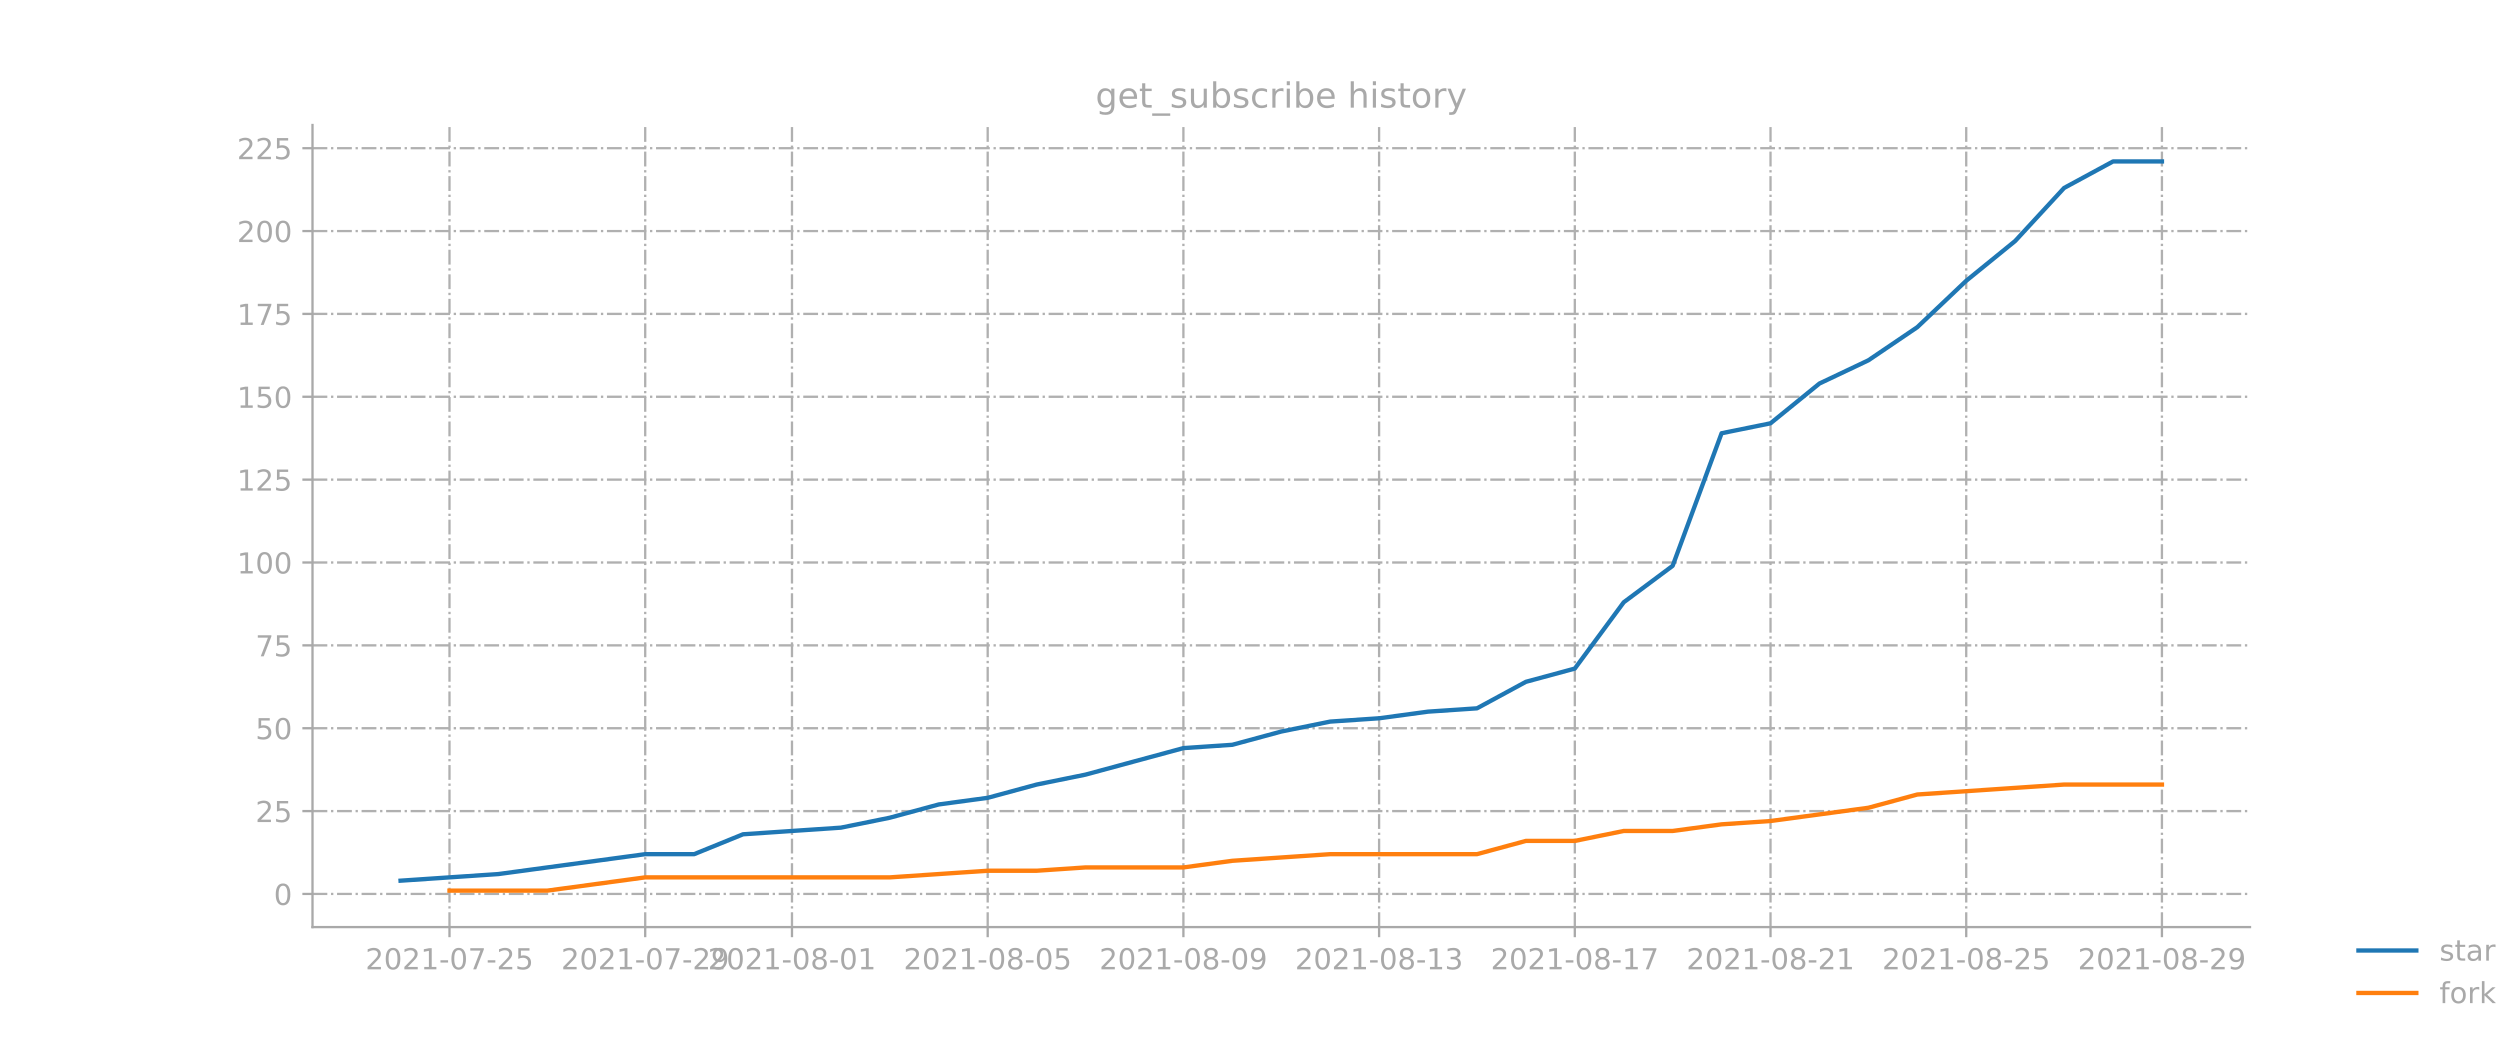
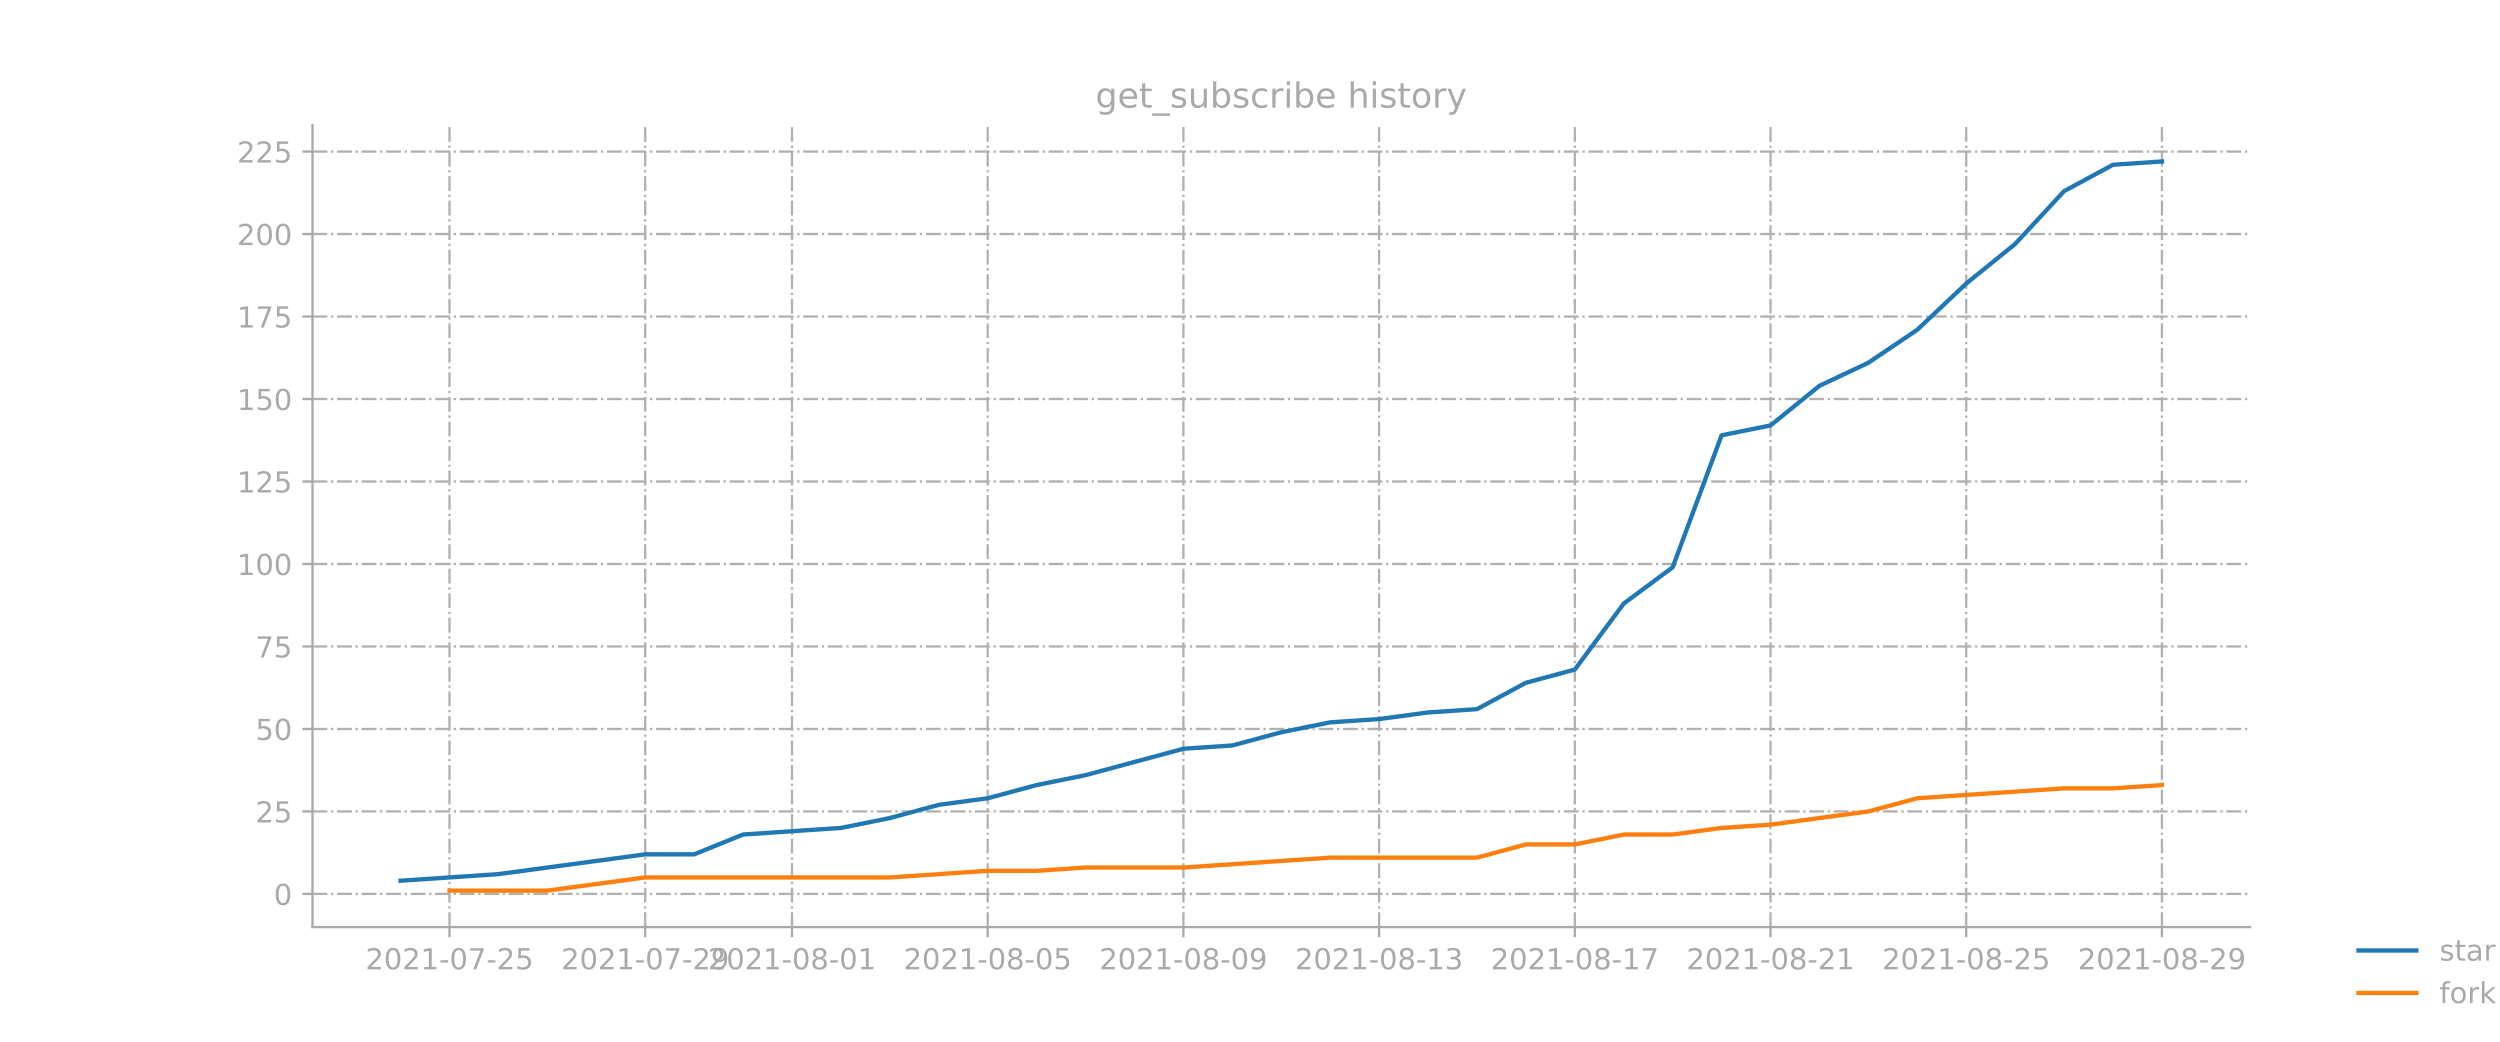
<svg xmlns="http://www.w3.org/2000/svg" xmlns:xlink="http://www.w3.org/1999/xlink" height="360pt" version="1.1" viewBox="0 0 864 360" width="864pt">
  <defs>
    <style type="text/css">*{stroke-linecap:butt;stroke-linejoin:round;}</style>
  </defs>
  <g id="figure_1">
    <g id="patch_1">
      <path d="M 0 360  L 864 360  L 864 0  L 0 0  z " style="fill:none;opacity:0;" />
    </g>
    <g id="axes_1">
      <g id="patch_2">
        <path d="M 108 320.4  L 777.6 320.4  L 777.6 43.2  L 108 43.2  z " style="fill:none;opacity:0;" />
      </g>
      <g id="matplotlib.axis_1">
        <g id="xtick_1">
          <g id="line2d_1">
-             <path clip-path="url(#p0a47646ea8)" d="M 155.345 320.4  L 155.345 43.2  " style="fill:none;stroke:#b0b0b0;stroke-dasharray:5.12,1.28,0.8,1.28;stroke-dashoffset:0;stroke-width:0.8;" />
+             <path clip-path="url(#p66a022f191)" d="M 155.345 320.4  L 155.345 43.2  " style="fill:none;stroke:#b0b0b0;stroke-dasharray:5.12,1.28,0.8,1.28;stroke-dashoffset:0;stroke-width:0.8;" />
          </g>
          <g id="line2d_2">
            <defs>
-               <path d="M 0 0  L 0 3.5  " id="m055069d2bf" style="stroke:#a9a9a9;stroke-width:0.8;" />
+               <path d="M 0 0  L 0 3.5  " id="mc639efd0e7" style="stroke:#a9a9a9;stroke-width:0.8;" />
            </defs>
            <g>
-               <use style="fill:#a9a9a9;stroke:#a9a9a9;stroke-width:0.8;" x="155.345" xlink:href="#m055069d2bf" y="320.4" />
+               <use style="fill:#a9a9a9;stroke:#a9a9a9;stroke-width:0.8;" x="155.345" xlink:href="#mc639efd0e7" y="320.4" />
            </g>
          </g>
          <g id="text_1">
            <g style="fill:#a9a9a9;" transform="translate(126.2876 334.9984)scale(0.1 -0.1)">
              <defs>
                <path d="M 1228 531  L 3431 531  L 3431 0  L 469 0  L 469 531  Q 828 903 1448 1529  Q 2069 2156 2228 2338  Q 2531 2678 2651 2914  Q 2772 3150 2772 3378  Q 2772 3750 2511 3984  Q 2250 4219 1831 4219  Q 1534 4219 1204 4116  Q 875 4013 500 3803  L 500 4441  Q 881 4594 1212 4672  Q 1544 4750 1819 4750  Q 2544 4750 2975 4387  Q 3406 4025 3406 3419  Q 3406 3131 3298 2873  Q 3191 2616 2906 2266  Q 2828 2175 2409 1742  Q 1991 1309 1228 531  z " id="DejaVuSans-32" transform="scale(0.015625)" />
                <path d="M 2034 4250  Q 1547 4250 1301 3770  Q 1056 3291 1056 2328  Q 1056 1369 1301 889  Q 1547 409 2034 409  Q 2525 409 2770 889  Q 3016 1369 3016 2328  Q 3016 3291 2770 3770  Q 2525 4250 2034 4250  z M 2034 4750  Q 2819 4750 3233 4129  Q 3647 3509 3647 2328  Q 3647 1150 3233 529  Q 2819 -91 2034 -91  Q 1250 -91 836 529  Q 422 1150 422 2328  Q 422 3509 836 4129  Q 1250 4750 2034 4750  z " id="DejaVuSans-30" transform="scale(0.015625)" />
                <path d="M 794 531  L 1825 531  L 1825 4091  L 703 3866  L 703 4441  L 1819 4666  L 2450 4666  L 2450 531  L 3481 531  L 3481 0  L 794 0  L 794 531  z " id="DejaVuSans-31" transform="scale(0.015625)" />
                <path d="M 313 2009  L 1997 2009  L 1997 1497  L 313 1497  L 313 2009  z " id="DejaVuSans-2d" transform="scale(0.015625)" />
                <path d="M 525 4666  L 3525 4666  L 3525 4397  L 1831 0  L 1172 0  L 2766 4134  L 525 4134  L 525 4666  z " id="DejaVuSans-37" transform="scale(0.015625)" />
                <path d="M 691 4666  L 3169 4666  L 3169 4134  L 1269 4134  L 1269 2991  Q 1406 3038 1543 3061  Q 1681 3084 1819 3084  Q 2600 3084 3056 2656  Q 3513 2228 3513 1497  Q 3513 744 3044 326  Q 2575 -91 1722 -91  Q 1428 -91 1123 -41  Q 819 9 494 109  L 494 744  Q 775 591 1075 516  Q 1375 441 1709 441  Q 2250 441 2565 725  Q 2881 1009 2881 1497  Q 2881 1984 2565 2268  Q 2250 2553 1709 2553  Q 1456 2553 1204 2497  Q 953 2441 691 2322  L 691 4666  z " id="DejaVuSans-35" transform="scale(0.015625)" />
              </defs>
              <use xlink:href="#DejaVuSans-32" />
              <use x="63.623" xlink:href="#DejaVuSans-30" />
              <use x="127.246" xlink:href="#DejaVuSans-32" />
              <use x="190.869" xlink:href="#DejaVuSans-31" />
              <use x="254.492" xlink:href="#DejaVuSans-2d" />
              <use x="290.576" xlink:href="#DejaVuSans-30" />
              <use x="354.199" xlink:href="#DejaVuSans-37" />
              <use x="417.822" xlink:href="#DejaVuSans-2d" />
              <use x="453.906" xlink:href="#DejaVuSans-32" />
              <use x="517.529" xlink:href="#DejaVuSans-35" />
            </g>
          </g>
        </g>
        <g id="xtick_2">
          <g id="line2d_3">
-             <path clip-path="url(#p0a47646ea8)" d="M 222.982 320.4  L 222.982 43.2  " style="fill:none;stroke:#b0b0b0;stroke-dasharray:5.12,1.28,0.8,1.28;stroke-dashoffset:0;stroke-width:0.8;" />
+             <path clip-path="url(#p66a022f191)" d="M 222.982 320.4  L 222.982 43.2  " style="fill:none;stroke:#b0b0b0;stroke-dasharray:5.12,1.28,0.8,1.28;stroke-dashoffset:0;stroke-width:0.8;" />
          </g>
          <g id="line2d_4">
            <g>
-               <use style="fill:#a9a9a9;stroke:#a9a9a9;stroke-width:0.8;" x="222.982" xlink:href="#m055069d2bf" y="320.4" />
+               <use style="fill:#a9a9a9;stroke:#a9a9a9;stroke-width:0.8;" x="222.982" xlink:href="#mc639efd0e7" y="320.4" />
            </g>
          </g>
          <g id="text_2">
            <g style="fill:#a9a9a9;" transform="translate(193.924 334.9984)scale(0.1 -0.1)">
              <defs>
                <path d="M 703 97  L 703 672  Q 941 559 1184 500  Q 1428 441 1663 441  Q 2288 441 2617 861  Q 2947 1281 2994 2138  Q 2813 1869 2534 1725  Q 2256 1581 1919 1581  Q 1219 1581 811 2004  Q 403 2428 403 3163  Q 403 3881 828 4315  Q 1253 4750 1959 4750  Q 2769 4750 3195 4129  Q 3622 3509 3622 2328  Q 3622 1225 3098 567  Q 2575 -91 1691 -91  Q 1453 -91 1209 -44  Q 966 3 703 97  z M 1959 2075  Q 2384 2075 2632 2365  Q 2881 2656 2881 3163  Q 2881 3666 2632 3958  Q 2384 4250 1959 4250  Q 1534 4250 1286 3958  Q 1038 3666 1038 3163  Q 1038 2656 1286 2365  Q 1534 2075 1959 2075  z " id="DejaVuSans-39" transform="scale(0.015625)" />
              </defs>
              <use xlink:href="#DejaVuSans-32" />
              <use x="63.623" xlink:href="#DejaVuSans-30" />
              <use x="127.246" xlink:href="#DejaVuSans-32" />
              <use x="190.869" xlink:href="#DejaVuSans-31" />
              <use x="254.492" xlink:href="#DejaVuSans-2d" />
              <use x="290.576" xlink:href="#DejaVuSans-30" />
              <use x="354.199" xlink:href="#DejaVuSans-37" />
              <use x="417.822" xlink:href="#DejaVuSans-2d" />
              <use x="453.906" xlink:href="#DejaVuSans-32" />
              <use x="517.529" xlink:href="#DejaVuSans-39" />
            </g>
          </g>
        </g>
        <g id="xtick_3">
          <g id="line2d_5">
-             <path clip-path="url(#p0a47646ea8)" d="M 273.709 320.4  L 273.709 43.2  " style="fill:none;stroke:#b0b0b0;stroke-dasharray:5.12,1.28,0.8,1.28;stroke-dashoffset:0;stroke-width:0.8;" />
+             <path clip-path="url(#p66a022f191)" d="M 273.709 320.4  L 273.709 43.2  " style="fill:none;stroke:#b0b0b0;stroke-dasharray:5.12,1.28,0.8,1.28;stroke-dashoffset:0;stroke-width:0.8;" />
          </g>
          <g id="line2d_6">
            <g>
-               <use style="fill:#a9a9a9;stroke:#a9a9a9;stroke-width:0.8;" x="273.709" xlink:href="#m055069d2bf" y="320.4" />
+               <use style="fill:#a9a9a9;stroke:#a9a9a9;stroke-width:0.8;" x="273.709" xlink:href="#mc639efd0e7" y="320.4" />
            </g>
          </g>
          <g id="text_3">
            <g style="fill:#a9a9a9;" transform="translate(244.6513 334.9984)scale(0.1 -0.1)">
              <defs>
                <path d="M 2034 2216  Q 1584 2216 1326 1975  Q 1069 1734 1069 1313  Q 1069 891 1326 650  Q 1584 409 2034 409  Q 2484 409 2743 651  Q 3003 894 3003 1313  Q 3003 1734 2745 1975  Q 2488 2216 2034 2216  z M 1403 2484  Q 997 2584 770 2862  Q 544 3141 544 3541  Q 544 4100 942 4425  Q 1341 4750 2034 4750  Q 2731 4750 3128 4425  Q 3525 4100 3525 3541  Q 3525 3141 3298 2862  Q 3072 2584 2669 2484  Q 3125 2378 3379 2068  Q 3634 1759 3634 1313  Q 3634 634 3220 271  Q 2806 -91 2034 -91  Q 1263 -91 848 271  Q 434 634 434 1313  Q 434 1759 690 2068  Q 947 2378 1403 2484  z M 1172 3481  Q 1172 3119 1398 2916  Q 1625 2713 2034 2713  Q 2441 2713 2670 2916  Q 2900 3119 2900 3481  Q 2900 3844 2670 4047  Q 2441 4250 2034 4250  Q 1625 4250 1398 4047  Q 1172 3844 1172 3481  z " id="DejaVuSans-38" transform="scale(0.015625)" />
              </defs>
              <use xlink:href="#DejaVuSans-32" />
              <use x="63.623" xlink:href="#DejaVuSans-30" />
              <use x="127.246" xlink:href="#DejaVuSans-32" />
              <use x="190.869" xlink:href="#DejaVuSans-31" />
              <use x="254.492" xlink:href="#DejaVuSans-2d" />
              <use x="290.576" xlink:href="#DejaVuSans-30" />
              <use x="354.199" xlink:href="#DejaVuSans-38" />
              <use x="417.822" xlink:href="#DejaVuSans-2d" />
              <use x="453.906" xlink:href="#DejaVuSans-30" />
              <use x="517.529" xlink:href="#DejaVuSans-31" />
            </g>
          </g>
        </g>
        <g id="xtick_4">
          <g id="line2d_7">
-             <path clip-path="url(#p0a47646ea8)" d="M 341.345 320.4  L 341.345 43.2  " style="fill:none;stroke:#b0b0b0;stroke-dasharray:5.12,1.28,0.8,1.28;stroke-dashoffset:0;stroke-width:0.8;" />
+             <path clip-path="url(#p66a022f191)" d="M 341.345 320.4  L 341.345 43.2  " style="fill:none;stroke:#b0b0b0;stroke-dasharray:5.12,1.28,0.8,1.28;stroke-dashoffset:0;stroke-width:0.8;" />
          </g>
          <g id="line2d_8">
            <g>
-               <use style="fill:#a9a9a9;stroke:#a9a9a9;stroke-width:0.8;" x="341.345" xlink:href="#m055069d2bf" y="320.4" />
+               <use style="fill:#a9a9a9;stroke:#a9a9a9;stroke-width:0.8;" x="341.345" xlink:href="#mc639efd0e7" y="320.4" />
            </g>
          </g>
          <g id="text_4">
            <g style="fill:#a9a9a9;" transform="translate(312.2876 334.9984)scale(0.1 -0.1)">
              <use xlink:href="#DejaVuSans-32" />
              <use x="63.623" xlink:href="#DejaVuSans-30" />
              <use x="127.246" xlink:href="#DejaVuSans-32" />
              <use x="190.869" xlink:href="#DejaVuSans-31" />
              <use x="254.492" xlink:href="#DejaVuSans-2d" />
              <use x="290.576" xlink:href="#DejaVuSans-30" />
              <use x="354.199" xlink:href="#DejaVuSans-38" />
              <use x="417.822" xlink:href="#DejaVuSans-2d" />
              <use x="453.906" xlink:href="#DejaVuSans-30" />
              <use x="517.529" xlink:href="#DejaVuSans-35" />
            </g>
          </g>
        </g>
        <g id="xtick_5">
          <g id="line2d_9">
-             <path clip-path="url(#p0a47646ea8)" d="M 408.982 320.4  L 408.982 43.2  " style="fill:none;stroke:#b0b0b0;stroke-dasharray:5.12,1.28,0.8,1.28;stroke-dashoffset:0;stroke-width:0.8;" />
+             <path clip-path="url(#p66a022f191)" d="M 408.982 320.4  L 408.982 43.2  " style="fill:none;stroke:#b0b0b0;stroke-dasharray:5.12,1.28,0.8,1.28;stroke-dashoffset:0;stroke-width:0.8;" />
          </g>
          <g id="line2d_10">
            <g>
-               <use style="fill:#a9a9a9;stroke:#a9a9a9;stroke-width:0.8;" x="408.982" xlink:href="#m055069d2bf" y="320.4" />
+               <use style="fill:#a9a9a9;stroke:#a9a9a9;stroke-width:0.8;" x="408.982" xlink:href="#mc639efd0e7" y="320.4" />
            </g>
          </g>
          <g id="text_5">
            <g style="fill:#a9a9a9;" transform="translate(379.924 334.9984)scale(0.1 -0.1)">
              <use xlink:href="#DejaVuSans-32" />
              <use x="63.623" xlink:href="#DejaVuSans-30" />
              <use x="127.246" xlink:href="#DejaVuSans-32" />
              <use x="190.869" xlink:href="#DejaVuSans-31" />
              <use x="254.492" xlink:href="#DejaVuSans-2d" />
              <use x="290.576" xlink:href="#DejaVuSans-30" />
              <use x="354.199" xlink:href="#DejaVuSans-38" />
              <use x="417.822" xlink:href="#DejaVuSans-2d" />
              <use x="453.906" xlink:href="#DejaVuSans-30" />
              <use x="517.529" xlink:href="#DejaVuSans-39" />
            </g>
          </g>
        </g>
        <g id="xtick_6">
          <g id="line2d_11">
-             <path clip-path="url(#p0a47646ea8)" d="M 476.618 320.4  L 476.618 43.2  " style="fill:none;stroke:#b0b0b0;stroke-dasharray:5.12,1.28,0.8,1.28;stroke-dashoffset:0;stroke-width:0.8;" />
+             <path clip-path="url(#p66a022f191)" d="M 476.618 320.4  L 476.618 43.2  " style="fill:none;stroke:#b0b0b0;stroke-dasharray:5.12,1.28,0.8,1.28;stroke-dashoffset:0;stroke-width:0.8;" />
          </g>
          <g id="line2d_12">
            <g>
-               <use style="fill:#a9a9a9;stroke:#a9a9a9;stroke-width:0.8;" x="476.618" xlink:href="#m055069d2bf" y="320.4" />
+               <use style="fill:#a9a9a9;stroke:#a9a9a9;stroke-width:0.8;" x="476.618" xlink:href="#mc639efd0e7" y="320.4" />
            </g>
          </g>
          <g id="text_6">
            <g style="fill:#a9a9a9;" transform="translate(447.5604 334.9984)scale(0.1 -0.1)">
              <defs>
                <path d="M 2597 2516  Q 3050 2419 3304 2112  Q 3559 1806 3559 1356  Q 3559 666 3084 287  Q 2609 -91 1734 -91  Q 1441 -91 1130 -33  Q 819 25 488 141  L 488 750  Q 750 597 1062 519  Q 1375 441 1716 441  Q 2309 441 2620 675  Q 2931 909 2931 1356  Q 2931 1769 2642 2001  Q 2353 2234 1838 2234  L 1294 2234  L 1294 2753  L 1863 2753  Q 2328 2753 2575 2939  Q 2822 3125 2822 3475  Q 2822 3834 2567 4026  Q 2313 4219 1838 4219  Q 1578 4219 1281 4162  Q 984 4106 628 3988  L 628 4550  Q 988 4650 1302 4700  Q 1616 4750 1894 4750  Q 2613 4750 3031 4423  Q 3450 4097 3450 3541  Q 3450 3153 3228 2886  Q 3006 2619 2597 2516  z " id="DejaVuSans-33" transform="scale(0.015625)" />
              </defs>
              <use xlink:href="#DejaVuSans-32" />
              <use x="63.623" xlink:href="#DejaVuSans-30" />
              <use x="127.246" xlink:href="#DejaVuSans-32" />
              <use x="190.869" xlink:href="#DejaVuSans-31" />
              <use x="254.492" xlink:href="#DejaVuSans-2d" />
              <use x="290.576" xlink:href="#DejaVuSans-30" />
              <use x="354.199" xlink:href="#DejaVuSans-38" />
              <use x="417.822" xlink:href="#DejaVuSans-2d" />
              <use x="453.906" xlink:href="#DejaVuSans-31" />
              <use x="517.529" xlink:href="#DejaVuSans-33" />
            </g>
          </g>
        </g>
        <g id="xtick_7">
          <g id="line2d_13">
-             <path clip-path="url(#p0a47646ea8)" d="M 544.255 320.4  L 544.255 43.2  " style="fill:none;stroke:#b0b0b0;stroke-dasharray:5.12,1.28,0.8,1.28;stroke-dashoffset:0;stroke-width:0.8;" />
+             <path clip-path="url(#p66a022f191)" d="M 544.255 320.4  L 544.255 43.2  " style="fill:none;stroke:#b0b0b0;stroke-dasharray:5.12,1.28,0.8,1.28;stroke-dashoffset:0;stroke-width:0.8;" />
          </g>
          <g id="line2d_14">
            <g>
-               <use style="fill:#a9a9a9;stroke:#a9a9a9;stroke-width:0.8;" x="544.255" xlink:href="#m055069d2bf" y="320.4" />
+               <use style="fill:#a9a9a9;stroke:#a9a9a9;stroke-width:0.8;" x="544.255" xlink:href="#mc639efd0e7" y="320.4" />
            </g>
          </g>
          <g id="text_7">
            <g style="fill:#a9a9a9;" transform="translate(515.1967 334.9984)scale(0.1 -0.1)">
              <use xlink:href="#DejaVuSans-32" />
              <use x="63.623" xlink:href="#DejaVuSans-30" />
              <use x="127.246" xlink:href="#DejaVuSans-32" />
              <use x="190.869" xlink:href="#DejaVuSans-31" />
              <use x="254.492" xlink:href="#DejaVuSans-2d" />
              <use x="290.576" xlink:href="#DejaVuSans-30" />
              <use x="354.199" xlink:href="#DejaVuSans-38" />
              <use x="417.822" xlink:href="#DejaVuSans-2d" />
              <use x="453.906" xlink:href="#DejaVuSans-31" />
              <use x="517.529" xlink:href="#DejaVuSans-37" />
            </g>
          </g>
        </g>
        <g id="xtick_8">
          <g id="line2d_15">
-             <path clip-path="url(#p0a47646ea8)" d="M 611.891 320.4  L 611.891 43.2  " style="fill:none;stroke:#b0b0b0;stroke-dasharray:5.12,1.28,0.8,1.28;stroke-dashoffset:0;stroke-width:0.8;" />
+             <path clip-path="url(#p66a022f191)" d="M 611.891 320.4  L 611.891 43.2  " style="fill:none;stroke:#b0b0b0;stroke-dasharray:5.12,1.28,0.8,1.28;stroke-dashoffset:0;stroke-width:0.8;" />
          </g>
          <g id="line2d_16">
            <g>
-               <use style="fill:#a9a9a9;stroke:#a9a9a9;stroke-width:0.8;" x="611.891" xlink:href="#m055069d2bf" y="320.4" />
+               <use style="fill:#a9a9a9;stroke:#a9a9a9;stroke-width:0.8;" x="611.891" xlink:href="#mc639efd0e7" y="320.4" />
            </g>
          </g>
          <g id="text_8">
            <g style="fill:#a9a9a9;" transform="translate(582.8331 334.9984)scale(0.1 -0.1)">
              <use xlink:href="#DejaVuSans-32" />
              <use x="63.623" xlink:href="#DejaVuSans-30" />
              <use x="127.246" xlink:href="#DejaVuSans-32" />
              <use x="190.869" xlink:href="#DejaVuSans-31" />
              <use x="254.492" xlink:href="#DejaVuSans-2d" />
              <use x="290.576" xlink:href="#DejaVuSans-30" />
              <use x="354.199" xlink:href="#DejaVuSans-38" />
              <use x="417.822" xlink:href="#DejaVuSans-2d" />
              <use x="453.906" xlink:href="#DejaVuSans-32" />
              <use x="517.529" xlink:href="#DejaVuSans-31" />
            </g>
          </g>
        </g>
        <g id="xtick_9">
          <g id="line2d_17">
-             <path clip-path="url(#p0a47646ea8)" d="M 679.527 320.4  L 679.527 43.2  " style="fill:none;stroke:#b0b0b0;stroke-dasharray:5.12,1.28,0.8,1.28;stroke-dashoffset:0;stroke-width:0.8;" />
+             <path clip-path="url(#p66a022f191)" d="M 679.527 320.4  L 679.527 43.2  " style="fill:none;stroke:#b0b0b0;stroke-dasharray:5.12,1.28,0.8,1.28;stroke-dashoffset:0;stroke-width:0.8;" />
          </g>
          <g id="line2d_18">
            <g>
-               <use style="fill:#a9a9a9;stroke:#a9a9a9;stroke-width:0.8;" x="679.527" xlink:href="#m055069d2bf" y="320.4" />
+               <use style="fill:#a9a9a9;stroke:#a9a9a9;stroke-width:0.8;" x="679.527" xlink:href="#mc639efd0e7" y="320.4" />
            </g>
          </g>
          <g id="text_9">
            <g style="fill:#a9a9a9;" transform="translate(650.4695 334.9984)scale(0.1 -0.1)">
              <use xlink:href="#DejaVuSans-32" />
              <use x="63.623" xlink:href="#DejaVuSans-30" />
              <use x="127.246" xlink:href="#DejaVuSans-32" />
              <use x="190.869" xlink:href="#DejaVuSans-31" />
              <use x="254.492" xlink:href="#DejaVuSans-2d" />
              <use x="290.576" xlink:href="#DejaVuSans-30" />
              <use x="354.199" xlink:href="#DejaVuSans-38" />
              <use x="417.822" xlink:href="#DejaVuSans-2d" />
              <use x="453.906" xlink:href="#DejaVuSans-32" />
              <use x="517.529" xlink:href="#DejaVuSans-35" />
            </g>
          </g>
        </g>
        <g id="xtick_10">
          <g id="line2d_19">
-             <path clip-path="url(#p0a47646ea8)" d="M 747.164 320.4  L 747.164 43.2  " style="fill:none;stroke:#b0b0b0;stroke-dasharray:5.12,1.28,0.8,1.28;stroke-dashoffset:0;stroke-width:0.8;" />
+             <path clip-path="url(#p66a022f191)" d="M 747.164 320.4  L 747.164 43.2  " style="fill:none;stroke:#b0b0b0;stroke-dasharray:5.12,1.28,0.8,1.28;stroke-dashoffset:0;stroke-width:0.8;" />
          </g>
          <g id="line2d_20">
            <g>
-               <use style="fill:#a9a9a9;stroke:#a9a9a9;stroke-width:0.8;" x="747.164" xlink:href="#m055069d2bf" y="320.4" />
+               <use style="fill:#a9a9a9;stroke:#a9a9a9;stroke-width:0.8;" x="747.164" xlink:href="#mc639efd0e7" y="320.4" />
            </g>
          </g>
          <g id="text_10">
            <g style="fill:#a9a9a9;" transform="translate(718.1058 334.9984)scale(0.1 -0.1)">
              <use xlink:href="#DejaVuSans-32" />
              <use x="63.623" xlink:href="#DejaVuSans-30" />
              <use x="127.246" xlink:href="#DejaVuSans-32" />
              <use x="190.869" xlink:href="#DejaVuSans-31" />
              <use x="254.492" xlink:href="#DejaVuSans-2d" />
              <use x="290.576" xlink:href="#DejaVuSans-30" />
              <use x="354.199" xlink:href="#DejaVuSans-38" />
              <use x="417.822" xlink:href="#DejaVuSans-2d" />
              <use x="453.906" xlink:href="#DejaVuSans-32" />
              <use x="517.529" xlink:href="#DejaVuSans-39" />
            </g>
          </g>
        </g>
      </g>
      <g id="matplotlib.axis_2">
        <g id="ytick_1">
          <g id="line2d_21">
-             <path clip-path="url(#p0a47646ea8)" d="M 108 308.945  L 777.6 308.945  " style="fill:none;stroke:#b0b0b0;stroke-dasharray:5.12,1.28,0.8,1.28;stroke-dashoffset:0;stroke-width:0.8;" />
+             <path clip-path="url(#p66a022f191)" d="M 108 308.94  L 777.6 308.94  " style="fill:none;stroke:#b0b0b0;stroke-dasharray:5.12,1.28,0.8,1.28;stroke-dashoffset:0;stroke-width:0.8;" />
          </g>
          <g id="line2d_22">
            <defs>
-               <path d="M 0 0  L -3.5 0  " id="m886571d842" style="stroke:#a9a9a9;stroke-width:0.8;" />
+               <path d="M 0 0  L -3.5 0  " id="m9ac5dc7094" style="stroke:#a9a9a9;stroke-width:0.8;" />
            </defs>
            <g>
-               <use style="fill:#a9a9a9;stroke:#a9a9a9;stroke-width:0.8;" x="108" xlink:href="#m886571d842" y="308.945" />
+               <use style="fill:#a9a9a9;stroke:#a9a9a9;stroke-width:0.8;" x="108" xlink:href="#m9ac5dc7094" y="308.94" />
            </g>
          </g>
          <g id="text_11">
-             <g style="fill:#a9a9a9;" transform="translate(94.6375 312.7447)scale(0.1 -0.1)">
+             <g style="fill:#a9a9a9;" transform="translate(94.6375 312.7395)scale(0.1 -0.1)">
              <use xlink:href="#DejaVuSans-30" />
            </g>
          </g>
        </g>
        <g id="ytick_2">
          <g id="line2d_23">
-             <path clip-path="url(#p0a47646ea8)" d="M 108 280.309  L 777.6 280.309  " style="fill:none;stroke:#b0b0b0;stroke-dasharray:5.12,1.28,0.8,1.28;stroke-dashoffset:0;stroke-width:0.8;" />
+             <path clip-path="url(#p66a022f191)" d="M 108 280.433  L 777.6 280.433  " style="fill:none;stroke:#b0b0b0;stroke-dasharray:5.12,1.28,0.8,1.28;stroke-dashoffset:0;stroke-width:0.8;" />
          </g>
          <g id="line2d_24">
            <g>
-               <use style="fill:#a9a9a9;stroke:#a9a9a9;stroke-width:0.8;" x="108" xlink:href="#m886571d842" y="280.309" />
+               <use style="fill:#a9a9a9;stroke:#a9a9a9;stroke-width:0.8;" x="108" xlink:href="#m9ac5dc7094" y="280.433" />
            </g>
          </g>
          <g id="text_12">
-             <g style="fill:#a9a9a9;" transform="translate(88.275 284.1083)scale(0.1 -0.1)">
+             <g style="fill:#a9a9a9;" transform="translate(88.275 284.2327)scale(0.1 -0.1)">
              <use xlink:href="#DejaVuSans-32" />
              <use x="63.623" xlink:href="#DejaVuSans-35" />
            </g>
          </g>
        </g>
        <g id="ytick_3">
          <g id="line2d_25">
-             <path clip-path="url(#p0a47646ea8)" d="M 108 251.673  L 777.6 251.673  " style="fill:none;stroke:#b0b0b0;stroke-dasharray:5.12,1.28,0.8,1.28;stroke-dashoffset:0;stroke-width:0.8;" />
+             <path clip-path="url(#p66a022f191)" d="M 108 251.927  L 777.6 251.927  " style="fill:none;stroke:#b0b0b0;stroke-dasharray:5.12,1.28,0.8,1.28;stroke-dashoffset:0;stroke-width:0.8;" />
          </g>
          <g id="line2d_26">
            <g>
-               <use style="fill:#a9a9a9;stroke:#a9a9a9;stroke-width:0.8;" x="108" xlink:href="#m886571d842" y="251.673" />
+               <use style="fill:#a9a9a9;stroke:#a9a9a9;stroke-width:0.8;" x="108" xlink:href="#m9ac5dc7094" y="251.927" />
            </g>
          </g>
          <g id="text_13">
-             <g style="fill:#a9a9a9;" transform="translate(88.275 255.4719)scale(0.1 -0.1)">
+             <g style="fill:#a9a9a9;" transform="translate(88.275 255.7259)scale(0.1 -0.1)">
              <use xlink:href="#DejaVuSans-35" />
              <use x="63.623" xlink:href="#DejaVuSans-30" />
            </g>
          </g>
        </g>
        <g id="ytick_4">
          <g id="line2d_27">
-             <path clip-path="url(#p0a47646ea8)" d="M 108 223.036  L 777.6 223.036  " style="fill:none;stroke:#b0b0b0;stroke-dasharray:5.12,1.28,0.8,1.28;stroke-dashoffset:0;stroke-width:0.8;" />
+             <path clip-path="url(#p66a022f191)" d="M 108 223.42  L 777.6 223.42  " style="fill:none;stroke:#b0b0b0;stroke-dasharray:5.12,1.28,0.8,1.28;stroke-dashoffset:0;stroke-width:0.8;" />
          </g>
          <g id="line2d_28">
            <g>
-               <use style="fill:#a9a9a9;stroke:#a9a9a9;stroke-width:0.8;" x="108" xlink:href="#m886571d842" y="223.036" />
+               <use style="fill:#a9a9a9;stroke:#a9a9a9;stroke-width:0.8;" x="108" xlink:href="#m9ac5dc7094" y="223.42" />
            </g>
          </g>
          <g id="text_14">
-             <g style="fill:#a9a9a9;" transform="translate(88.275 226.8356)scale(0.1 -0.1)">
+             <g style="fill:#a9a9a9;" transform="translate(88.275 227.2191)scale(0.1 -0.1)">
              <use xlink:href="#DejaVuSans-37" />
              <use x="63.623" xlink:href="#DejaVuSans-35" />
            </g>
          </g>
        </g>
        <g id="ytick_5">
          <g id="line2d_29">
-             <path clip-path="url(#p0a47646ea8)" d="M 108 194.4  L 777.6 194.4  " style="fill:none;stroke:#b0b0b0;stroke-dasharray:5.12,1.28,0.8,1.28;stroke-dashoffset:0;stroke-width:0.8;" />
+             <path clip-path="url(#p66a022f191)" d="M 108 194.913  L 777.6 194.913  " style="fill:none;stroke:#b0b0b0;stroke-dasharray:5.12,1.28,0.8,1.28;stroke-dashoffset:0;stroke-width:0.8;" />
          </g>
          <g id="line2d_30">
            <g>
-               <use style="fill:#a9a9a9;stroke:#a9a9a9;stroke-width:0.8;" x="108" xlink:href="#m886571d842" y="194.4" />
+               <use style="fill:#a9a9a9;stroke:#a9a9a9;stroke-width:0.8;" x="108" xlink:href="#m9ac5dc7094" y="194.913" />
            </g>
          </g>
          <g id="text_15">
-             <g style="fill:#a9a9a9;" transform="translate(81.9125 198.1992)scale(0.1 -0.1)">
+             <g style="fill:#a9a9a9;" transform="translate(81.9125 198.7123)scale(0.1 -0.1)">
              <use xlink:href="#DejaVuSans-31" />
              <use x="63.623" xlink:href="#DejaVuSans-30" />
              <use x="127.246" xlink:href="#DejaVuSans-30" />
            </g>
          </g>
        </g>
        <g id="ytick_6">
          <g id="line2d_31">
-             <path clip-path="url(#p0a47646ea8)" d="M 108 165.764  L 777.6 165.764  " style="fill:none;stroke:#b0b0b0;stroke-dasharray:5.12,1.28,0.8,1.28;stroke-dashoffset:0;stroke-width:0.8;" />
+             <path clip-path="url(#p66a022f191)" d="M 108 166.406  L 777.6 166.406  " style="fill:none;stroke:#b0b0b0;stroke-dasharray:5.12,1.28,0.8,1.28;stroke-dashoffset:0;stroke-width:0.8;" />
          </g>
          <g id="line2d_32">
            <g>
-               <use style="fill:#a9a9a9;stroke:#a9a9a9;stroke-width:0.8;" x="108" xlink:href="#m886571d842" y="165.764" />
+               <use style="fill:#a9a9a9;stroke:#a9a9a9;stroke-width:0.8;" x="108" xlink:href="#m9ac5dc7094" y="166.406" />
            </g>
          </g>
          <g id="text_16">
-             <g style="fill:#a9a9a9;" transform="translate(81.9125 169.5629)scale(0.1 -0.1)">
+             <g style="fill:#a9a9a9;" transform="translate(81.9125 170.2056)scale(0.1 -0.1)">
              <use xlink:href="#DejaVuSans-31" />
              <use x="63.623" xlink:href="#DejaVuSans-32" />
              <use x="127.246" xlink:href="#DejaVuSans-35" />
            </g>
          </g>
        </g>
        <g id="ytick_7">
          <g id="line2d_33">
-             <path clip-path="url(#p0a47646ea8)" d="M 108 137.127  L 777.6 137.127  " style="fill:none;stroke:#b0b0b0;stroke-dasharray:5.12,1.28,0.8,1.28;stroke-dashoffset:0;stroke-width:0.8;" />
+             <path clip-path="url(#p66a022f191)" d="M 108 137.9  L 777.6 137.9  " style="fill:none;stroke:#b0b0b0;stroke-dasharray:5.12,1.28,0.8,1.28;stroke-dashoffset:0;stroke-width:0.8;" />
          </g>
          <g id="line2d_34">
            <g>
-               <use style="fill:#a9a9a9;stroke:#a9a9a9;stroke-width:0.8;" x="108" xlink:href="#m886571d842" y="137.127" />
+               <use style="fill:#a9a9a9;stroke:#a9a9a9;stroke-width:0.8;" x="108" xlink:href="#m9ac5dc7094" y="137.9" />
            </g>
          </g>
          <g id="text_17">
-             <g style="fill:#a9a9a9;" transform="translate(81.9125 140.9265)scale(0.1 -0.1)">
+             <g style="fill:#a9a9a9;" transform="translate(81.9125 141.6988)scale(0.1 -0.1)">
              <use xlink:href="#DejaVuSans-31" />
              <use x="63.623" xlink:href="#DejaVuSans-35" />
              <use x="127.246" xlink:href="#DejaVuSans-30" />
            </g>
          </g>
        </g>
        <g id="ytick_8">
          <g id="line2d_35">
-             <path clip-path="url(#p0a47646ea8)" d="M 108 108.491  L 777.6 108.491  " style="fill:none;stroke:#b0b0b0;stroke-dasharray:5.12,1.28,0.8,1.28;stroke-dashoffset:0;stroke-width:0.8;" />
+             <path clip-path="url(#p66a022f191)" d="M 108 109.393  L 777.6 109.393  " style="fill:none;stroke:#b0b0b0;stroke-dasharray:5.12,1.28,0.8,1.28;stroke-dashoffset:0;stroke-width:0.8;" />
          </g>
          <g id="line2d_36">
            <g>
-               <use style="fill:#a9a9a9;stroke:#a9a9a9;stroke-width:0.8;" x="108" xlink:href="#m886571d842" y="108.491" />
+               <use style="fill:#a9a9a9;stroke:#a9a9a9;stroke-width:0.8;" x="108" xlink:href="#m9ac5dc7094" y="109.393" />
            </g>
          </g>
          <g id="text_18">
-             <g style="fill:#a9a9a9;" transform="translate(81.9125 112.2901)scale(0.1 -0.1)">
+             <g style="fill:#a9a9a9;" transform="translate(81.9125 113.192)scale(0.1 -0.1)">
              <use xlink:href="#DejaVuSans-31" />
              <use x="63.623" xlink:href="#DejaVuSans-37" />
              <use x="127.246" xlink:href="#DejaVuSans-35" />
            </g>
          </g>
        </g>
        <g id="ytick_9">
          <g id="line2d_37">
-             <path clip-path="url(#p0a47646ea8)" d="M 108 79.855  L 777.6 79.855  " style="fill:none;stroke:#b0b0b0;stroke-dasharray:5.12,1.28,0.8,1.28;stroke-dashoffset:0;stroke-width:0.8;" />
+             <path clip-path="url(#p66a022f191)" d="M 108 80.886  L 777.6 80.886  " style="fill:none;stroke:#b0b0b0;stroke-dasharray:5.12,1.28,0.8,1.28;stroke-dashoffset:0;stroke-width:0.8;" />
          </g>
          <g id="line2d_38">
            <g>
-               <use style="fill:#a9a9a9;stroke:#a9a9a9;stroke-width:0.8;" x="108" xlink:href="#m886571d842" y="79.855" />
+               <use style="fill:#a9a9a9;stroke:#a9a9a9;stroke-width:0.8;" x="108" xlink:href="#m9ac5dc7094" y="80.886" />
            </g>
          </g>
          <g id="text_19">
-             <g style="fill:#a9a9a9;" transform="translate(81.9125 83.65376)scale(0.1 -0.1)">
+             <g style="fill:#a9a9a9;" transform="translate(81.9125 84.68519)scale(0.1 -0.1)">
              <use xlink:href="#DejaVuSans-32" />
              <use x="63.623" xlink:href="#DejaVuSans-30" />
              <use x="127.246" xlink:href="#DejaVuSans-30" />
            </g>
          </g>
        </g>
        <g id="ytick_10">
          <g id="line2d_39">
-             <path clip-path="url(#p0a47646ea8)" d="M 108 51.218  L 777.6 51.218  " style="fill:none;stroke:#b0b0b0;stroke-dasharray:5.12,1.28,0.8,1.28;stroke-dashoffset:0;stroke-width:0.8;" />
+             <path clip-path="url(#p66a022f191)" d="M 108 52.379  L 777.6 52.379  " style="fill:none;stroke:#b0b0b0;stroke-dasharray:5.12,1.28,0.8,1.28;stroke-dashoffset:0;stroke-width:0.8;" />
          </g>
          <g id="line2d_40">
            <g>
-               <use style="fill:#a9a9a9;stroke:#a9a9a9;stroke-width:0.8;" x="108" xlink:href="#m886571d842" y="51.218" />
+               <use style="fill:#a9a9a9;stroke:#a9a9a9;stroke-width:0.8;" x="108" xlink:href="#m9ac5dc7094" y="52.379" />
            </g>
          </g>
          <g id="text_20">
-             <g style="fill:#a9a9a9;" transform="translate(81.9125 55.0174)scale(0.1 -0.1)">
+             <g style="fill:#a9a9a9;" transform="translate(81.9125 56.1784)scale(0.1 -0.1)">
              <use xlink:href="#DejaVuSans-32" />
              <use x="63.623" xlink:href="#DejaVuSans-32" />
              <use x="127.246" xlink:href="#DejaVuSans-35" />
            </g>
          </g>
        </g>
      </g>
      <g id="line2d_41">
-         <path clip-path="url(#p0a47646ea8)" d="M 138.436 304.364  L 155.345 303.218  L 172.255 302.073  L 189.164 299.782  L 206.073 297.491  L 222.982 295.2  L 239.891 295.2  L 256.8 288.327  L 273.709 287.182  L 290.618 286.036  L 307.527 282.6  L 324.436 278.018  L 341.345 275.727  L 358.255 271.145  L 375.164 267.709  L 392.073 263.127  L 408.982 258.545  L 425.891 257.4  L 442.8 252.818  L 459.709 249.382  L 476.618 248.236  L 493.527 245.945  L 510.436 244.8  L 527.345 235.636  L 544.255 231.055  L 561.164 208.145  L 578.073 195.545  L 594.982 149.727  L 611.891 146.291  L 628.8 132.545  L 645.709 124.527  L 662.618 113.073  L 679.527 97.036  L 696.436 83.291  L 713.345 64.964  L 730.255 55.8  L 747.164 55.8  " style="fill:none;stroke:#1f77b4;stroke-linecap:square;stroke-width:1.5;" />
+         <path clip-path="url(#p66a022f191)" d="M 138.436 304.379  L 155.345 303.239  L 172.255 302.099  L 189.164 299.818  L 206.073 297.538  L 222.982 295.257  L 239.891 295.257  L 256.8 288.415  L 273.709 287.275  L 290.618 286.135  L 307.527 282.714  L 324.436 278.153  L 341.345 275.872  L 358.255 271.311  L 375.164 267.89  L 392.073 263.329  L 408.982 258.768  L 425.891 257.628  L 442.8 253.067  L 459.709 249.646  L 476.618 248.506  L 493.527 246.225  L 510.436 245.085  L 527.345 235.963  L 544.255 231.402  L 561.164 208.596  L 578.073 196.053  L 594.982 150.443  L 611.891 147.022  L 628.8 133.338  L 645.709 125.357  L 662.618 113.954  L 679.527 97.99  L 696.436 84.307  L 713.345 66.062  L 730.255 56.94  L 747.164 55.8  " style="fill:none;stroke:#1f77b4;stroke-linecap:square;stroke-width:1.5;" />
      </g>
      <g id="line2d_42">
-         <path clip-path="url(#p0a47646ea8)" d="M 155.345 307.8  L 172.255 307.8  L 189.164 307.8  L 206.073 305.509  L 222.982 303.218  L 239.891 303.218  L 256.8 303.218  L 273.709 303.218  L 290.618 303.218  L 307.527 303.218  L 324.436 302.073  L 341.345 300.927  L 358.255 300.927  L 375.164 299.782  L 392.073 299.782  L 408.982 299.782  L 425.891 297.491  L 442.8 296.345  L 459.709 295.2  L 476.618 295.2  L 493.527 295.2  L 510.436 295.2  L 527.345 290.618  L 544.255 290.618  L 561.164 287.182  L 578.073 287.182  L 594.982 284.891  L 611.891 283.745  L 628.8 281.455  L 645.709 279.164  L 662.618 274.582  L 679.527 273.436  L 696.436 272.291  L 713.345 271.145  L 730.255 271.145  L 747.164 271.145  " style="fill:none;stroke:#ff7f0e;stroke-linecap:square;stroke-width:1.5;" />
+         <path clip-path="url(#p66a022f191)" d="M 155.345 307.8  L 172.255 307.8  L 189.164 307.8  L 206.073 305.519  L 222.982 303.239  L 239.891 303.239  L 256.8 303.239  L 273.709 303.239  L 290.618 303.239  L 307.527 303.239  L 324.436 302.099  L 341.345 300.958  L 358.255 300.958  L 375.164 299.818  L 392.073 299.818  L 408.982 299.818  L 425.891 298.678  L 442.8 297.538  L 459.709 296.397  L 476.618 296.397  L 493.527 296.397  L 510.436 296.397  L 527.345 291.836  L 544.255 291.836  L 561.164 288.415  L 578.073 288.415  L 594.982 286.135  L 611.891 284.995  L 628.8 282.714  L 645.709 280.433  L 662.618 275.872  L 679.527 274.732  L 696.436 273.592  L 713.345 272.452  L 730.255 272.452  L 747.164 271.311  " style="fill:none;stroke:#ff7f0e;stroke-linecap:square;stroke-width:1.5;" />
      </g>
      <g id="patch_3">
        <path d="M 108 320.4  L 108 43.2  " style="fill:none;stroke:#a9a9a9;stroke-linecap:square;stroke-linejoin:miter;stroke-width:0.8;" />
      </g>
      <g id="patch_4">
        <path d="M 777.6 320.4  L 777.6 43.2  " style="fill:none;" />
      </g>
      <g id="patch_5">
        <path d="M 108 320.4  L 777.6 320.4  " style="fill:none;stroke:#a9a9a9;stroke-linecap:square;stroke-linejoin:miter;stroke-width:0.8;" />
      </g>
      <g id="patch_6">
        <path d="M 108 43.2  L 777.6 43.2  " style="fill:none;" />
      </g>
      <g id="text_21">
        <g style="fill:#a9a9a9;" transform="translate(378.6075 37.2)scale(0.12 -0.12)">
          <defs>
            <path d="M 2906 1791  Q 2906 2416 2648 2759  Q 2391 3103 1925 3103  Q 1463 3103 1205 2759  Q 947 2416 947 1791  Q 947 1169 1205 825  Q 1463 481 1925 481  Q 2391 481 2648 825  Q 2906 1169 2906 1791  z M 3481 434  Q 3481 -459 3084 -895  Q 2688 -1331 1869 -1331  Q 1566 -1331 1297 -1286  Q 1028 -1241 775 -1147  L 775 -588  Q 1028 -725 1275 -790  Q 1522 -856 1778 -856  Q 2344 -856 2625 -561  Q 2906 -266 2906 331  L 2906 616  Q 2728 306 2450 153  Q 2172 0 1784 0  Q 1141 0 747 490  Q 353 981 353 1791  Q 353 2603 747 3093  Q 1141 3584 1784 3584  Q 2172 3584 2450 3431  Q 2728 3278 2906 2969  L 2906 3500  L 3481 3500  L 3481 434  z " id="DejaVuSans-67" transform="scale(0.015625)" />
            <path d="M 3597 1894  L 3597 1613  L 953 1613  Q 991 1019 1311 708  Q 1631 397 2203 397  Q 2534 397 2845 478  Q 3156 559 3463 722  L 3463 178  Q 3153 47 2828 -22  Q 2503 -91 2169 -91  Q 1331 -91 842 396  Q 353 884 353 1716  Q 353 2575 817 3079  Q 1281 3584 2069 3584  Q 2775 3584 3186 3129  Q 3597 2675 3597 1894  z M 3022 2063  Q 3016 2534 2758 2815  Q 2500 3097 2075 3097  Q 1594 3097 1305 2825  Q 1016 2553 972 2059  L 3022 2063  z " id="DejaVuSans-65" transform="scale(0.015625)" />
            <path d="M 1172 4494  L 1172 3500  L 2356 3500  L 2356 3053  L 1172 3053  L 1172 1153  Q 1172 725 1289 603  Q 1406 481 1766 481  L 2356 481  L 2356 0  L 1766 0  Q 1100 0 847 248  Q 594 497 594 1153  L 594 3053  L 172 3053  L 172 3500  L 594 3500  L 594 4494  L 1172 4494  z " id="DejaVuSans-74" transform="scale(0.015625)" />
            <path d="M 3263 -1063  L 3263 -1509  L -63 -1509  L -63 -1063  L 3263 -1063  z " id="DejaVuSans-5f" transform="scale(0.015625)" />
            <path d="M 2834 3397  L 2834 2853  Q 2591 2978 2328 3040  Q 2066 3103 1784 3103  Q 1356 3103 1142 2972  Q 928 2841 928 2578  Q 928 2378 1081 2264  Q 1234 2150 1697 2047  L 1894 2003  Q 2506 1872 2764 1633  Q 3022 1394 3022 966  Q 3022 478 2636 193  Q 2250 -91 1575 -91  Q 1294 -91 989 -36  Q 684 19 347 128  L 347 722  Q 666 556 975 473  Q 1284 391 1588 391  Q 1994 391 2212 530  Q 2431 669 2431 922  Q 2431 1156 2273 1281  Q 2116 1406 1581 1522  L 1381 1569  Q 847 1681 609 1914  Q 372 2147 372 2553  Q 372 3047 722 3315  Q 1072 3584 1716 3584  Q 2034 3584 2315 3537  Q 2597 3491 2834 3397  z " id="DejaVuSans-73" transform="scale(0.015625)" />
            <path d="M 544 1381  L 544 3500  L 1119 3500  L 1119 1403  Q 1119 906 1312 657  Q 1506 409 1894 409  Q 2359 409 2629 706  Q 2900 1003 2900 1516  L 2900 3500  L 3475 3500  L 3475 0  L 2900 0  L 2900 538  Q 2691 219 2414 64  Q 2138 -91 1772 -91  Q 1169 -91 856 284  Q 544 659 544 1381  z M 1991 3584  L 1991 3584  z " id="DejaVuSans-75" transform="scale(0.015625)" />
            <path d="M 3116 1747  Q 3116 2381 2855 2742  Q 2594 3103 2138 3103  Q 1681 3103 1420 2742  Q 1159 2381 1159 1747  Q 1159 1113 1420 752  Q 1681 391 2138 391  Q 2594 391 2855 752  Q 3116 1113 3116 1747  z M 1159 2969  Q 1341 3281 1617 3432  Q 1894 3584 2278 3584  Q 2916 3584 3314 3078  Q 3713 2572 3713 1747  Q 3713 922 3314 415  Q 2916 -91 2278 -91  Q 1894 -91 1617 61  Q 1341 213 1159 525  L 1159 0  L 581 0  L 581 4863  L 1159 4863  L 1159 2969  z " id="DejaVuSans-62" transform="scale(0.015625)" />
            <path d="M 3122 3366  L 3122 2828  Q 2878 2963 2633 3030  Q 2388 3097 2138 3097  Q 1578 3097 1268 2742  Q 959 2388 959 1747  Q 959 1106 1268 751  Q 1578 397 2138 397  Q 2388 397 2633 464  Q 2878 531 3122 666  L 3122 134  Q 2881 22 2623 -34  Q 2366 -91 2075 -91  Q 1284 -91 818 406  Q 353 903 353 1747  Q 353 2603 823 3093  Q 1294 3584 2113 3584  Q 2378 3584 2631 3529  Q 2884 3475 3122 3366  z " id="DejaVuSans-63" transform="scale(0.015625)" />
            <path d="M 2631 2963  Q 2534 3019 2420 3045  Q 2306 3072 2169 3072  Q 1681 3072 1420 2755  Q 1159 2438 1159 1844  L 1159 0  L 581 0  L 581 3500  L 1159 3500  L 1159 2956  Q 1341 3275 1631 3429  Q 1922 3584 2338 3584  Q 2397 3584 2469 3576  Q 2541 3569 2628 3553  L 2631 2963  z " id="DejaVuSans-72" transform="scale(0.015625)" />
            <path d="M 603 3500  L 1178 3500  L 1178 0  L 603 0  L 603 3500  z M 603 4863  L 1178 4863  L 1178 4134  L 603 4134  L 603 4863  z " id="DejaVuSans-69" transform="scale(0.015625)" />
            <path id="DejaVuSans-20" transform="scale(0.015625)" />
            <path d="M 3513 2113  L 3513 0  L 2938 0  L 2938 2094  Q 2938 2591 2744 2837  Q 2550 3084 2163 3084  Q 1697 3084 1428 2787  Q 1159 2491 1159 1978  L 1159 0  L 581 0  L 581 4863  L 1159 4863  L 1159 2956  Q 1366 3272 1645 3428  Q 1925 3584 2291 3584  Q 2894 3584 3203 3211  Q 3513 2838 3513 2113  z " id="DejaVuSans-68" transform="scale(0.015625)" />
            <path d="M 1959 3097  Q 1497 3097 1228 2736  Q 959 2375 959 1747  Q 959 1119 1226 758  Q 1494 397 1959 397  Q 2419 397 2687 759  Q 2956 1122 2956 1747  Q 2956 2369 2687 2733  Q 2419 3097 1959 3097  z M 1959 3584  Q 2709 3584 3137 3096  Q 3566 2609 3566 1747  Q 3566 888 3137 398  Q 2709 -91 1959 -91  Q 1206 -91 779 398  Q 353 888 353 1747  Q 353 2609 779 3096  Q 1206 3584 1959 3584  z " id="DejaVuSans-6f" transform="scale(0.015625)" />
            <path d="M 2059 -325  Q 1816 -950 1584 -1140  Q 1353 -1331 966 -1331  L 506 -1331  L 506 -850  L 844 -850  Q 1081 -850 1212 -737  Q 1344 -625 1503 -206  L 1606 56  L 191 3500  L 800 3500  L 1894 763  L 2988 3500  L 3597 3500  L 2059 -325  z " id="DejaVuSans-79" transform="scale(0.015625)" />
          </defs>
          <use xlink:href="#DejaVuSans-67" />
          <use x="63.477" xlink:href="#DejaVuSans-65" />
          <use x="125" xlink:href="#DejaVuSans-74" />
          <use x="164.209" xlink:href="#DejaVuSans-5f" />
          <use x="214.209" xlink:href="#DejaVuSans-73" />
          <use x="266.309" xlink:href="#DejaVuSans-75" />
          <use x="329.688" xlink:href="#DejaVuSans-62" />
          <use x="393.164" xlink:href="#DejaVuSans-73" />
          <use x="445.264" xlink:href="#DejaVuSans-63" />
          <use x="500.244" xlink:href="#DejaVuSans-72" />
          <use x="541.357" xlink:href="#DejaVuSans-69" />
          <use x="569.141" xlink:href="#DejaVuSans-62" />
          <use x="632.617" xlink:href="#DejaVuSans-65" />
          <use x="694.141" xlink:href="#DejaVuSans-20" />
          <use x="725.928" xlink:href="#DejaVuSans-68" />
          <use x="789.307" xlink:href="#DejaVuSans-69" />
          <use x="817.09" xlink:href="#DejaVuSans-73" />
          <use x="869.189" xlink:href="#DejaVuSans-74" />
          <use x="908.398" xlink:href="#DejaVuSans-6f" />
          <use x="969.58" xlink:href="#DejaVuSans-72" />
          <use x="1010.693" xlink:href="#DejaVuSans-79" />
        </g>
      </g>
      <g id="legend_1">
        <g id="line2d_43">
          <path d="M 815.08 328.498  L 835.08 328.498  " style="fill:none;stroke:#1f77b4;stroke-linecap:square;stroke-width:1.5;" />
        </g>
        <g id="line2d_44" />
        <g id="text_22">
          <g style="fill:#a9a9a9;" transform="translate(843.08 331.9984)scale(0.1 -0.1)">
            <defs>
              <path d="M 2194 1759  Q 1497 1759 1228 1600  Q 959 1441 959 1056  Q 959 750 1161 570  Q 1363 391 1709 391  Q 2188 391 2477 730  Q 2766 1069 2766 1631  L 2766 1759  L 2194 1759  z M 3341 1997  L 3341 0  L 2766 0  L 2766 531  Q 2569 213 2275 61  Q 1981 -91 1556 -91  Q 1019 -91 701 211  Q 384 513 384 1019  Q 384 1609 779 1909  Q 1175 2209 1959 2209  L 2766 2209  L 2766 2266  Q 2766 2663 2505 2880  Q 2244 3097 1772 3097  Q 1472 3097 1187 3025  Q 903 2953 641 2809  L 641 3341  Q 956 3463 1253 3523  Q 1550 3584 1831 3584  Q 2591 3584 2966 3190  Q 3341 2797 3341 1997  z " id="DejaVuSans-61" transform="scale(0.015625)" />
            </defs>
            <use xlink:href="#DejaVuSans-73" />
            <use x="52.1" xlink:href="#DejaVuSans-74" />
            <use x="91.309" xlink:href="#DejaVuSans-61" />
            <use x="152.588" xlink:href="#DejaVuSans-72" />
          </g>
        </g>
        <g id="line2d_45">
          <path d="M 815.08 343.177  L 835.08 343.177  " style="fill:none;stroke:#ff7f0e;stroke-linecap:square;stroke-width:1.5;" />
        </g>
        <g id="line2d_46" />
        <g id="text_23">
          <g style="fill:#a9a9a9;" transform="translate(843.08 346.6766)scale(0.1 -0.1)">
            <defs>
              <path d="M 2375 4863  L 2375 4384  L 1825 4384  Q 1516 4384 1395 4259  Q 1275 4134 1275 3809  L 1275 3500  L 2222 3500  L 2222 3053  L 1275 3053  L 1275 0  L 697 0  L 697 3053  L 147 3053  L 147 3500  L 697 3500  L 697 3744  Q 697 4328 969 4595  Q 1241 4863 1831 4863  L 2375 4863  z " id="DejaVuSans-66" transform="scale(0.015625)" />
              <path d="M 581 4863  L 1159 4863  L 1159 1991  L 2875 3500  L 3609 3500  L 1753 1863  L 3688 0  L 2938 0  L 1159 1709  L 1159 0  L 581 0  L 581 4863  z " id="DejaVuSans-6b" transform="scale(0.015625)" />
            </defs>
            <use xlink:href="#DejaVuSans-66" />
            <use x="35.205" xlink:href="#DejaVuSans-6f" />
            <use x="96.387" xlink:href="#DejaVuSans-72" />
            <use x="137.5" xlink:href="#DejaVuSans-6b" />
          </g>
        </g>
      </g>
    </g>
  </g>
  <defs>
-     <clipPath id="p0a47646ea8">
+     <clipPath id="p66a022f191">
      <rect height="277.2" width="669.6" x="108" y="43.2" />
    </clipPath>
  </defs>
</svg>
